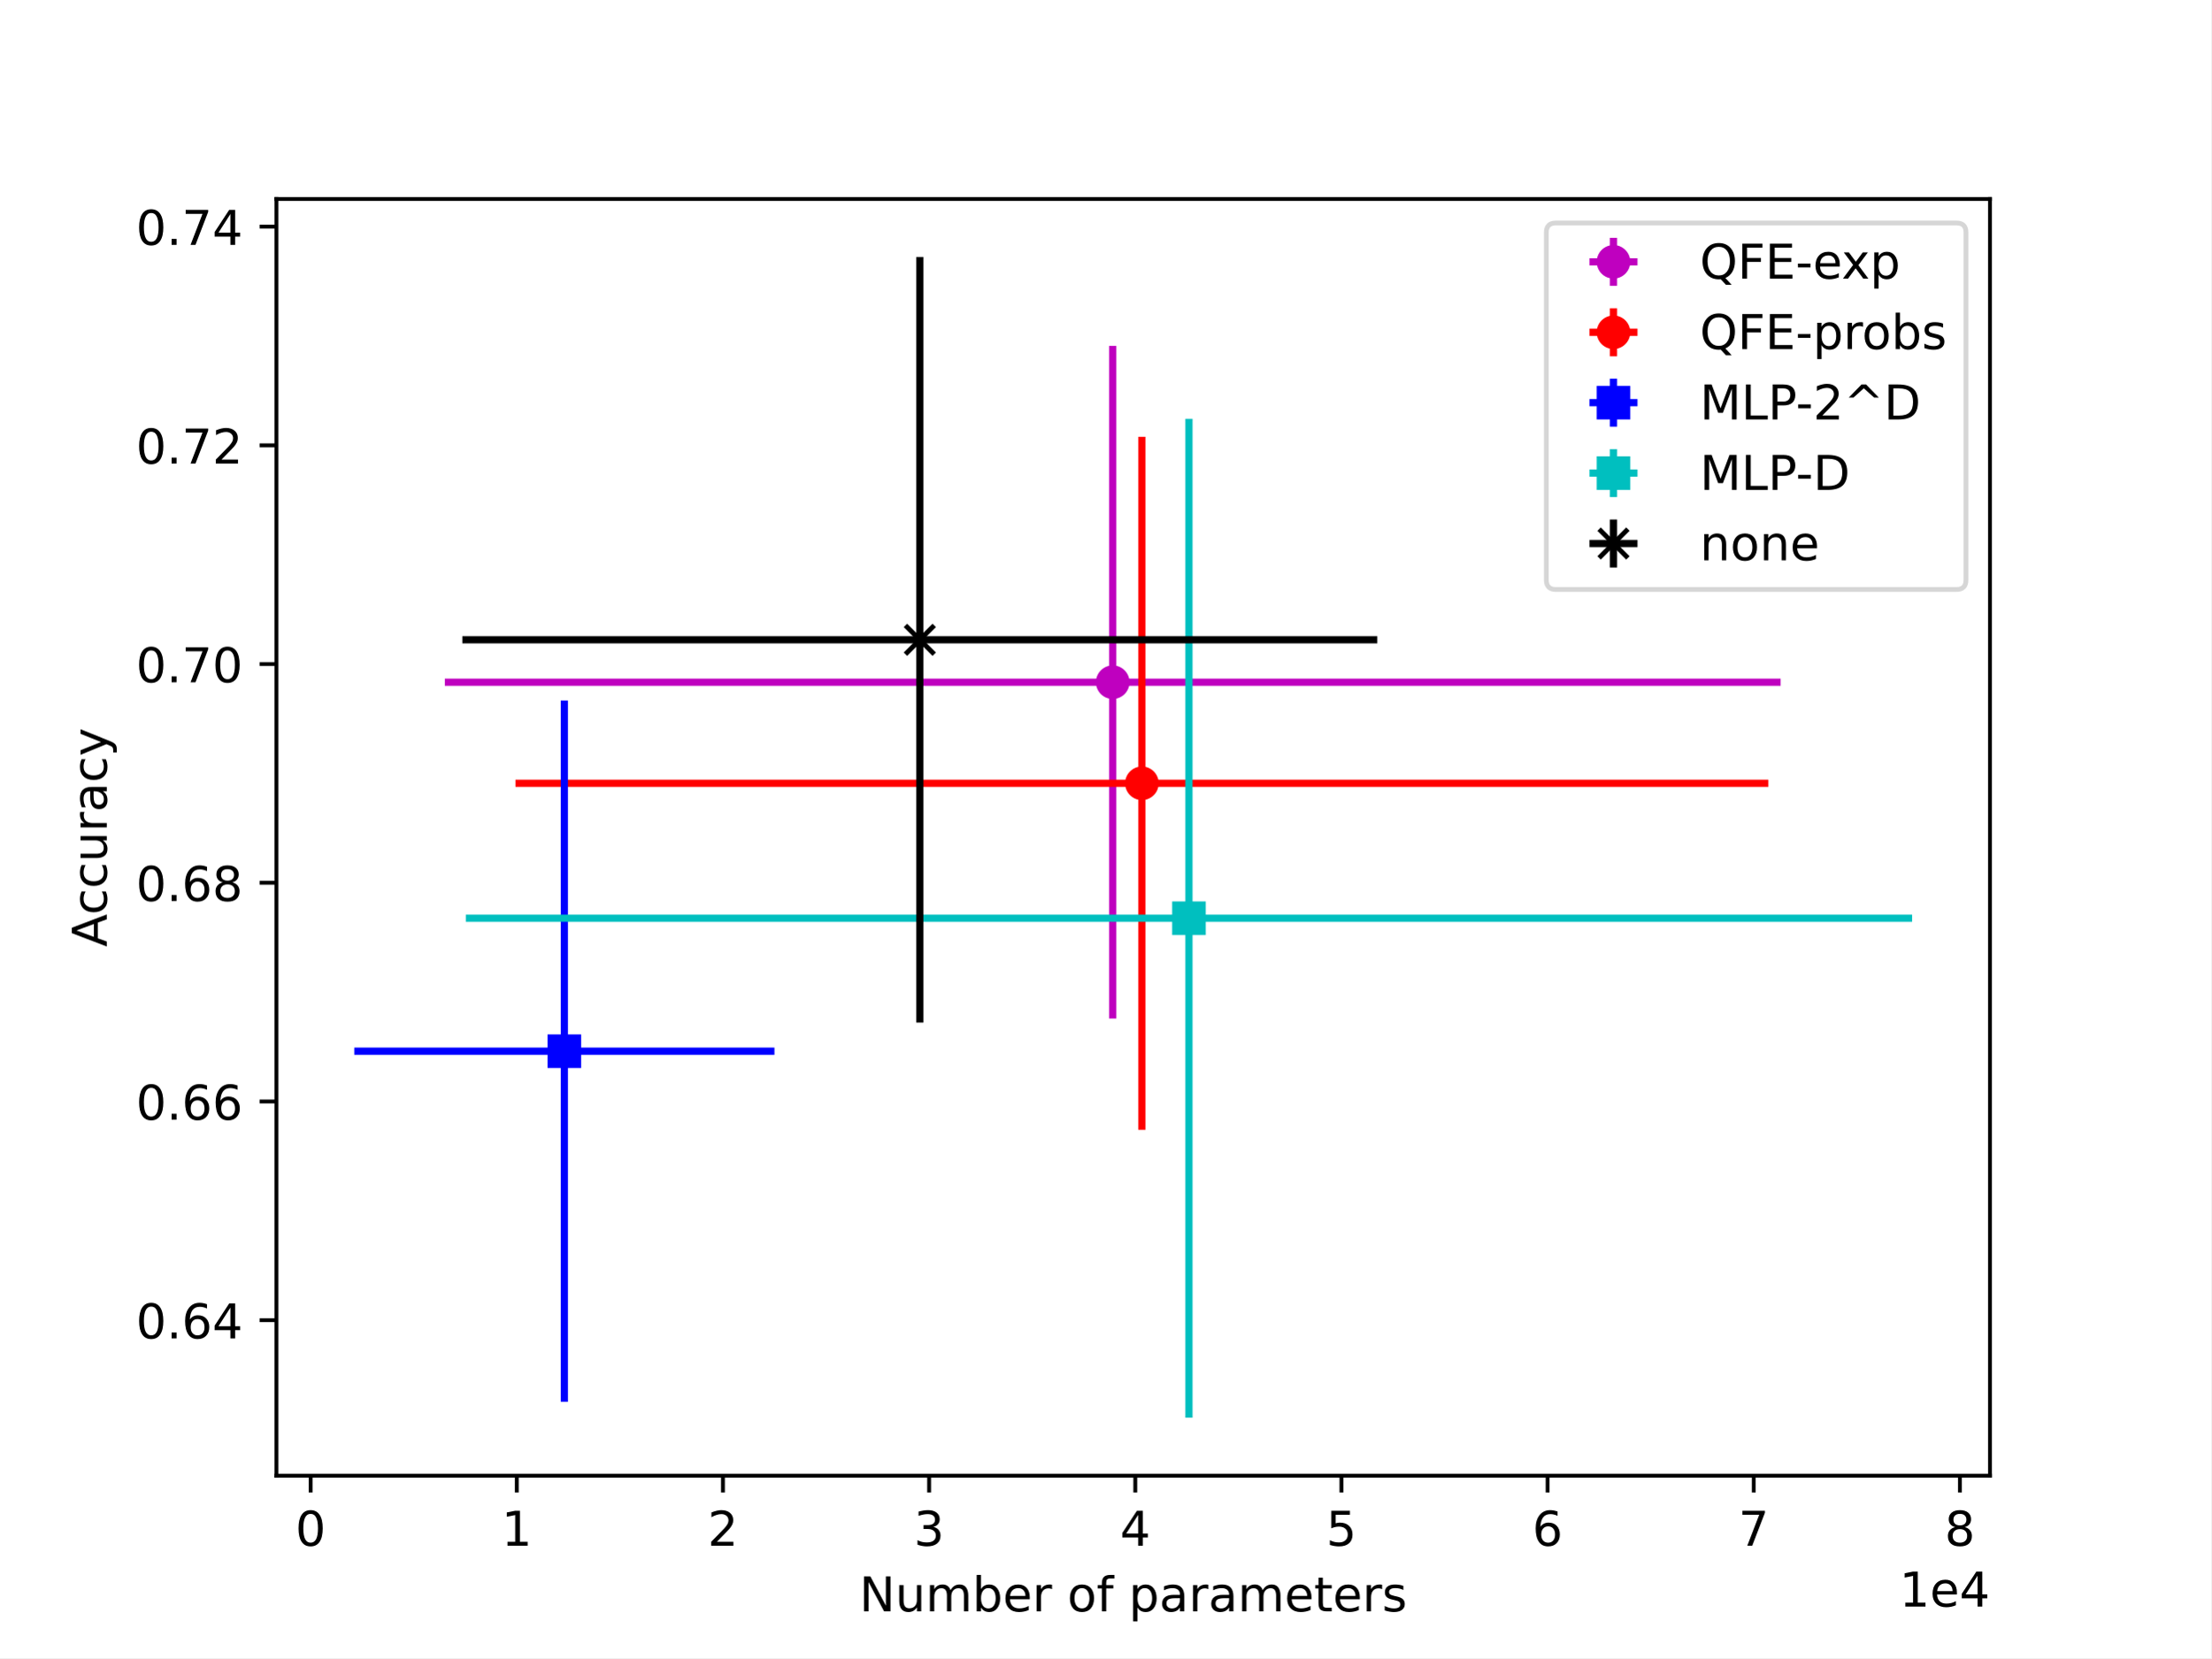
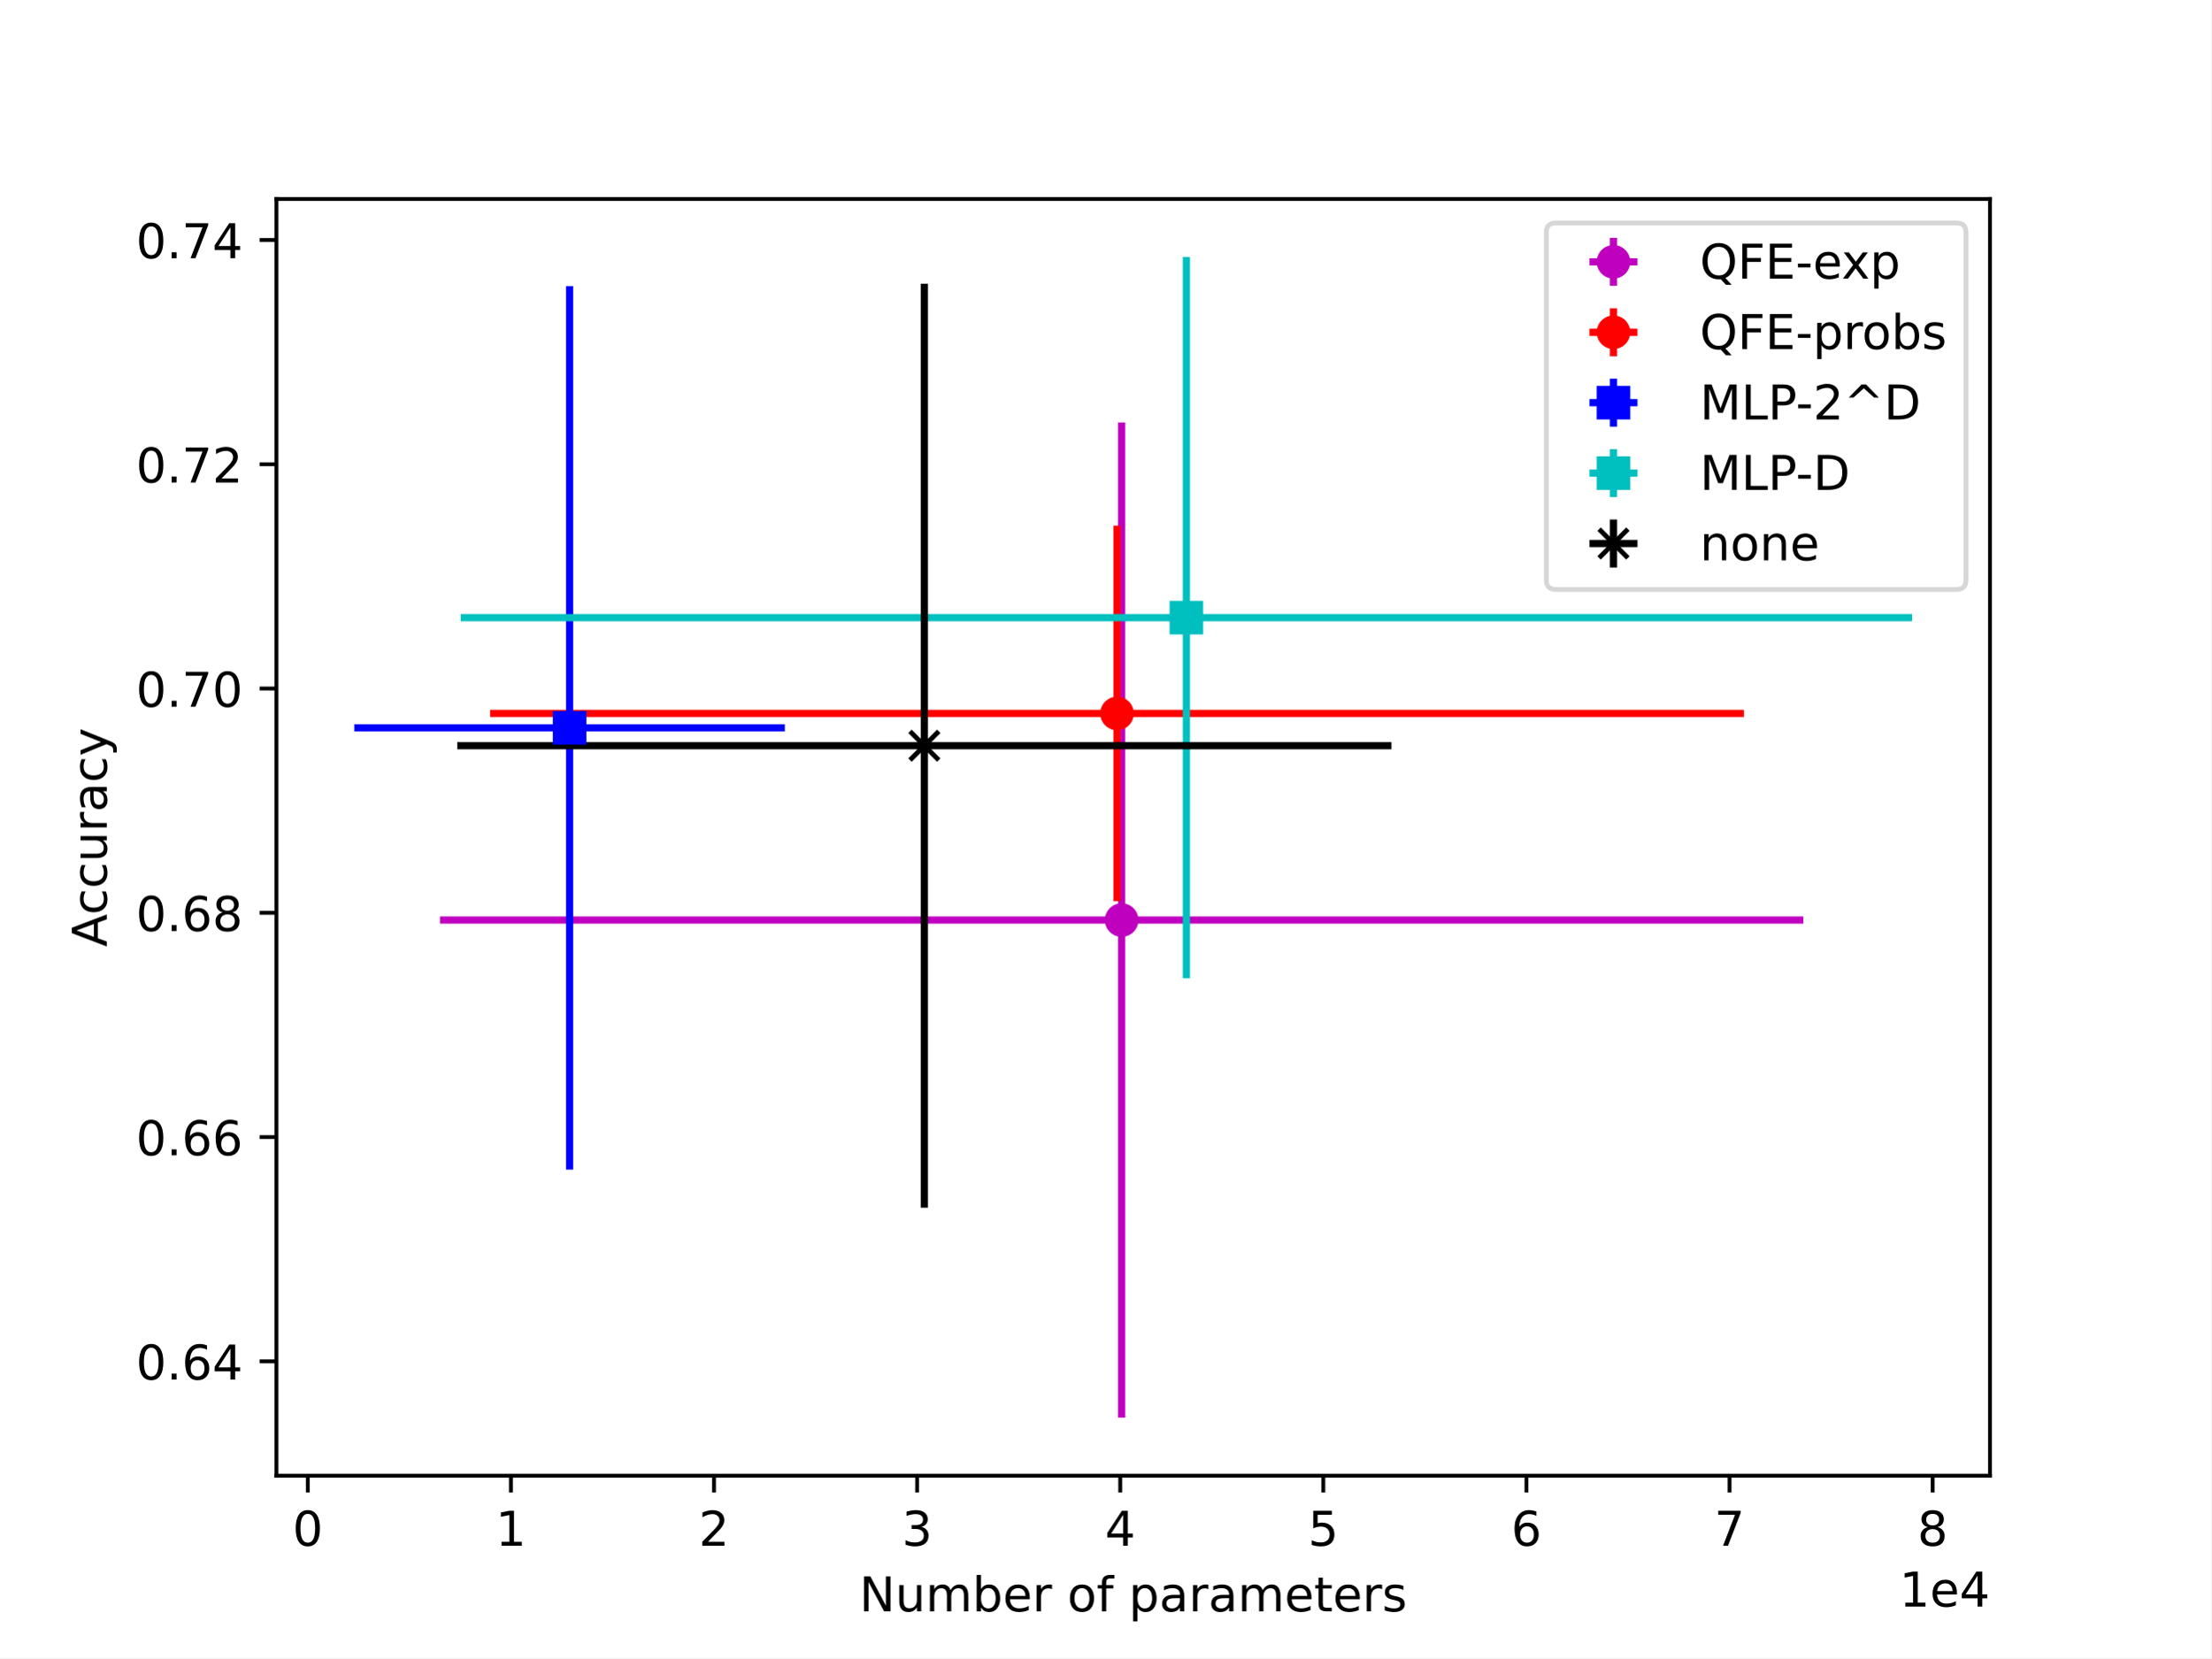
<svg xmlns="http://www.w3.org/2000/svg" xmlns:xlink="http://www.w3.org/1999/xlink" width="460.8pt" height="345.6pt" viewBox="0 0 460.8 345.6" version="1.1">
  <defs>
    <style type="text/css">*{stroke-linejoin: round; stroke-linecap: butt}</style>
  </defs>
  <g id="figure_1">
    <g id="patch_1">
      <path d="M 0 345.6  L 460.8 345.6  L 460.8 0  L 0 0  z " style="fill: #ffffff" />
    </g>
    <g id="axes_1">
      <g id="patch_2">
        <path d="M 57.6 307.584  L 414.72 307.584  L 414.72 41.472  L 57.6 41.472  z " style="fill: #ffffff" />
      </g>
      <g id="matplotlib.axis_1">
        <g id="xtick_1">
          <g id="line2d_1">
            <defs>
-               <path id="m0b07bc3400" d="M 0 0  L 0 3.5  " style="stroke: #000000; stroke-width: 0.8" />
-             </defs>
-             <g>
-               <use xlink:href="#m0b07bc3400" x="64.733" y="307.584" style="stroke: #000000; stroke-width: 0.8" />
+               <path id="m3c8458f847" d="M 0 0  L 0 3.5  " style="stroke: #000000; stroke-width: 0.8" />
+             </defs>
+             <g>
+               <use xlink:href="#m3c8458f847" x="64.141" y="307.584" style="stroke: #000000; stroke-width: 0.8" />
            </g>
          </g>
          <g id="text_1">
-             <g transform="translate(61.55145 322.1824) scale(0.1 -0.1)">
+             <g transform="translate(60.95977 322.1824) scale(0.1 -0.1)">
              <defs>
                <path id="DejaVuSans-30" d="M 2034 4250  Q 1547 4250 1301 3770  Q 1056 3291 1056 2328  Q 1056 1369 1301 889  Q 1547 409 2034 409  Q 2525 409 2770 889  Q 3016 1369 3016 2328  Q 3016 3291 2770 3770  Q 2525 4250 2034 4250  z M 2034 4750  Q 2819 4750 3233 4129  Q 3647 3509 3647 2328  Q 3647 1150 3233 529  Q 2819 -91 2034 -91  Q 1250 -91 836 529  Q 422 1150 422 2328  Q 422 3509 836 4129  Q 1250 4750 2034 4750  z " transform="scale(0.015625)" />
              </defs>
              <use xlink:href="#DejaVuSans-30" />
            </g>
          </g>
        </g>
        <g id="xtick_2">
          <g id="line2d_2">
            <g>
-               <use xlink:href="#m0b07bc3400" x="107.698" y="307.584" style="stroke: #000000; stroke-width: 0.8" />
+               <use xlink:href="#m3c8458f847" x="106.47" y="307.584" style="stroke: #000000; stroke-width: 0.8" />
            </g>
          </g>
          <g id="text_2">
-             <g transform="translate(104.5167 322.1824) scale(0.1 -0.1)">
+             <g transform="translate(103.289 322.1824) scale(0.1 -0.1)">
              <defs>
                <path id="DejaVuSans-31" d="M 794 531  L 1825 531  L 1825 4091  L 703 3866  L 703 4441  L 1819 4666  L 2450 4666  L 2450 531  L 3481 531  L 3481 0  L 794 0  L 794 531  z " transform="scale(0.015625)" />
              </defs>
              <use xlink:href="#DejaVuSans-31" />
            </g>
          </g>
        </g>
        <g id="xtick_3">
          <g id="line2d_3">
            <g>
-               <use xlink:href="#m0b07bc3400" x="150.663" y="307.584" style="stroke: #000000; stroke-width: 0.8" />
+               <use xlink:href="#m3c8458f847" x="148.8" y="307.584" style="stroke: #000000; stroke-width: 0.8" />
            </g>
          </g>
          <g id="text_3">
-             <g transform="translate(147.4819 322.1824) scale(0.1 -0.1)">
+             <g transform="translate(145.6183 322.1824) scale(0.1 -0.1)">
              <defs>
                <path id="DejaVuSans-32" d="M 1228 531  L 3431 531  L 3431 0  L 469 0  L 469 531  Q 828 903 1448 1529  Q 2069 2156 2228 2338  Q 2531 2678 2651 2914  Q 2772 3150 2772 3378  Q 2772 3750 2511 3984  Q 2250 4219 1831 4219  Q 1534 4219 1204 4116  Q 875 4013 500 3803  L 500 4441  Q 881 4594 1212 4672  Q 1544 4750 1819 4750  Q 2544 4750 2975 4387  Q 3406 4025 3406 3419  Q 3406 3131 3298 2873  Q 3191 2616 2906 2266  Q 2828 2175 2409 1742  Q 1991 1309 1228 531  z " transform="scale(0.015625)" />
              </defs>
              <use xlink:href="#DejaVuSans-32" />
            </g>
          </g>
        </g>
        <g id="xtick_4">
          <g id="line2d_4">
            <g>
-               <use xlink:href="#m0b07bc3400" x="193.628" y="307.584" style="stroke: #000000; stroke-width: 0.8" />
+               <use xlink:href="#m3c8458f847" x="191.129" y="307.584" style="stroke: #000000; stroke-width: 0.8" />
            </g>
          </g>
          <g id="text_4">
-             <g transform="translate(190.4471 322.1824) scale(0.1 -0.1)">
+             <g transform="translate(187.9476 322.1824) scale(0.1 -0.1)">
              <defs>
                <path id="DejaVuSans-33" d="M 2597 2516  Q 3050 2419 3304 2112  Q 3559 1806 3559 1356  Q 3559 666 3084 287  Q 2609 -91 1734 -91  Q 1441 -91 1130 -33  Q 819 25 488 141  L 488 750  Q 750 597 1062 519  Q 1375 441 1716 441  Q 2309 441 2620 675  Q 2931 909 2931 1356  Q 2931 1769 2642 2001  Q 2353 2234 1838 2234  L 1294 2234  L 1294 2753  L 1863 2753  Q 2328 2753 2575 2939  Q 2822 3125 2822 3475  Q 2822 3834 2567 4026  Q 2313 4219 1838 4219  Q 1578 4219 1281 4162  Q 984 4106 628 3988  L 628 4550  Q 988 4650 1302 4700  Q 1616 4750 1894 4750  Q 2613 4750 3031 4423  Q 3450 4097 3450 3541  Q 3450 3153 3228 2886  Q 3006 2619 2597 2516  z " transform="scale(0.015625)" />
              </defs>
              <use xlink:href="#DejaVuSans-33" />
            </g>
          </g>
        </g>
        <g id="xtick_5">
          <g id="line2d_5">
            <g>
-               <use xlink:href="#m0b07bc3400" x="236.594" y="307.584" style="stroke: #000000; stroke-width: 0.8" />
+               <use xlink:href="#m3c8458f847" x="233.458" y="307.584" style="stroke: #000000; stroke-width: 0.8" />
            </g>
          </g>
          <g id="text_5">
-             <g transform="translate(233.4123 322.1824) scale(0.1 -0.1)">
+             <g transform="translate(230.2769 322.1824) scale(0.1 -0.1)">
              <defs>
                <path id="DejaVuSans-34" d="M 2419 4116  L 825 1625  L 2419 1625  L 2419 4116  z M 2253 4666  L 3047 4666  L 3047 1625  L 3713 1625  L 3713 1100  L 3047 1100  L 3047 0  L 2419 0  L 2419 1100  L 313 1100  L 313 1709  L 2253 4666  z " transform="scale(0.015625)" />
              </defs>
              <use xlink:href="#DejaVuSans-34" />
            </g>
          </g>
        </g>
        <g id="xtick_6">
          <g id="line2d_6">
            <g>
-               <use xlink:href="#m0b07bc3400" x="279.559" y="307.584" style="stroke: #000000; stroke-width: 0.8" />
+               <use xlink:href="#m3c8458f847" x="275.787" y="307.584" style="stroke: #000000; stroke-width: 0.8" />
            </g>
          </g>
          <g id="text_6">
-             <g transform="translate(276.3775 322.1824) scale(0.1 -0.1)">
+             <g transform="translate(272.6061 322.1824) scale(0.1 -0.1)">
              <defs>
                <path id="DejaVuSans-35" d="M 691 4666  L 3169 4666  L 3169 4134  L 1269 4134  L 1269 2991  Q 1406 3038 1543 3061  Q 1681 3084 1819 3084  Q 2600 3084 3056 2656  Q 3513 2228 3513 1497  Q 3513 744 3044 326  Q 2575 -91 1722 -91  Q 1428 -91 1123 -41  Q 819 9 494 109  L 494 744  Q 775 591 1075 516  Q 1375 441 1709 441  Q 2250 441 2565 725  Q 2881 1009 2881 1497  Q 2881 1984 2565 2268  Q 2250 2553 1709 2553  Q 1456 2553 1204 2497  Q 953 2441 691 2322  L 691 4666  z " transform="scale(0.015625)" />
              </defs>
              <use xlink:href="#DejaVuSans-35" />
            </g>
          </g>
        </g>
        <g id="xtick_7">
          <g id="line2d_7">
            <g>
-               <use xlink:href="#m0b07bc3400" x="322.524" y="307.584" style="stroke: #000000; stroke-width: 0.8" />
+               <use xlink:href="#m3c8458f847" x="318.117" y="307.584" style="stroke: #000000; stroke-width: 0.8" />
            </g>
          </g>
          <g id="text_7">
-             <g transform="translate(319.3427 322.1824) scale(0.1 -0.1)">
+             <g transform="translate(314.9354 322.1824) scale(0.1 -0.1)">
              <defs>
                <path id="DejaVuSans-36" d="M 2113 2584  Q 1688 2584 1439 2293  Q 1191 2003 1191 1497  Q 1191 994 1439 701  Q 1688 409 2113 409  Q 2538 409 2786 701  Q 3034 994 3034 1497  Q 3034 2003 2786 2293  Q 2538 2584 2113 2584  z M 3366 4563  L 3366 3988  Q 3128 4100 2886 4159  Q 2644 4219 2406 4219  Q 1781 4219 1451 3797  Q 1122 3375 1075 2522  Q 1259 2794 1537 2939  Q 1816 3084 2150 3084  Q 2853 3084 3261 2657  Q 3669 2231 3669 1497  Q 3669 778 3244 343  Q 2819 -91 2113 -91  Q 1303 -91 875 529  Q 447 1150 447 2328  Q 447 3434 972 4092  Q 1497 4750 2381 4750  Q 2619 4750 2861 4703  Q 3103 4656 3366 4563  z " transform="scale(0.015625)" />
              </defs>
              <use xlink:href="#DejaVuSans-36" />
            </g>
          </g>
        </g>
        <g id="xtick_8">
          <g id="line2d_8">
            <g>
-               <use xlink:href="#m0b07bc3400" x="365.489" y="307.584" style="stroke: #000000; stroke-width: 0.8" />
+               <use xlink:href="#m3c8458f847" x="360.446" y="307.584" style="stroke: #000000; stroke-width: 0.8" />
            </g>
          </g>
          <g id="text_8">
-             <g transform="translate(362.3079 322.1824) scale(0.1 -0.1)">
+             <g transform="translate(357.2647 322.1824) scale(0.1 -0.1)">
              <defs>
                <path id="DejaVuSans-37" d="M 525 4666  L 3525 4666  L 3525 4397  L 1831 0  L 1172 0  L 2766 4134  L 525 4134  L 525 4666  z " transform="scale(0.015625)" />
              </defs>
              <use xlink:href="#DejaVuSans-37" />
            </g>
          </g>
        </g>
        <g id="xtick_9">
          <g id="line2d_9">
            <g>
-               <use xlink:href="#m0b07bc3400" x="408.454" y="307.584" style="stroke: #000000; stroke-width: 0.8" />
+               <use xlink:href="#m3c8458f847" x="402.775" y="307.584" style="stroke: #000000; stroke-width: 0.8" />
            </g>
          </g>
          <g id="text_9">
-             <g transform="translate(405.2731 322.1824) scale(0.1 -0.1)">
+             <g transform="translate(399.594 322.1824) scale(0.1 -0.1)">
              <defs>
                <path id="DejaVuSans-38" d="M 2034 2216  Q 1584 2216 1326 1975  Q 1069 1734 1069 1313  Q 1069 891 1326 650  Q 1584 409 2034 409  Q 2484 409 2743 651  Q 3003 894 3003 1313  Q 3003 1734 2745 1975  Q 2488 2216 2034 2216  z M 1403 2484  Q 997 2584 770 2862  Q 544 3141 544 3541  Q 544 4100 942 4425  Q 1341 4750 2034 4750  Q 2731 4750 3128 4425  Q 3525 4100 3525 3541  Q 3525 3141 3298 2862  Q 3072 2584 2669 2484  Q 3125 2378 3379 2068  Q 3634 1759 3634 1313  Q 3634 634 3220 271  Q 2806 -91 2034 -91  Q 1263 -91 848 271  Q 434 634 434 1313  Q 434 1759 690 2068  Q 947 2378 1403 2484  z M 1172 3481  Q 1172 3119 1398 2916  Q 1625 2713 2034 2713  Q 2441 2713 2670 2916  Q 2900 3119 2900 3481  Q 2900 3844 2670 4047  Q 2441 4250 2034 4250  Q 1625 4250 1398 4047  Q 1172 3844 1172 3481  z " transform="scale(0.015625)" />
              </defs>
              <use xlink:href="#DejaVuSans-38" />
            </g>
          </g>
        </g>
        <g id="text_10">
          <g transform="translate(179.0748 335.8606) scale(0.1 -0.1)">
            <defs>
              <path id="DejaVuSans-4e" d="M 628 4666  L 1478 4666  L 3547 763  L 3547 4666  L 4159 4666  L 4159 0  L 3309 0  L 1241 3903  L 1241 0  L 628 0  L 628 4666  z " transform="scale(0.015625)" />
              <path id="DejaVuSans-75" d="M 544 1381  L 544 3500  L 1119 3500  L 1119 1403  Q 1119 906 1312 657  Q 1506 409 1894 409  Q 2359 409 2629 706  Q 2900 1003 2900 1516  L 2900 3500  L 3475 3500  L 3475 0  L 2900 0  L 2900 538  Q 2691 219 2414 64  Q 2138 -91 1772 -91  Q 1169 -91 856 284  Q 544 659 544 1381  z M 1991 3584  L 1991 3584  z " transform="scale(0.015625)" />
              <path id="DejaVuSans-6d" d="M 3328 2828  Q 3544 3216 3844 3400  Q 4144 3584 4550 3584  Q 5097 3584 5394 3201  Q 5691 2819 5691 2113  L 5691 0  L 5113 0  L 5113 2094  Q 5113 2597 4934 2840  Q 4756 3084 4391 3084  Q 3944 3084 3684 2787  Q 3425 2491 3425 1978  L 3425 0  L 2847 0  L 2847 2094  Q 2847 2600 2669 2842  Q 2491 3084 2119 3084  Q 1678 3084 1418 2786  Q 1159 2488 1159 1978  L 1159 0  L 581 0  L 581 3500  L 1159 3500  L 1159 2956  Q 1356 3278 1631 3431  Q 1906 3584 2284 3584  Q 2666 3584 2933 3390  Q 3200 3197 3328 2828  z " transform="scale(0.015625)" />
              <path id="DejaVuSans-62" d="M 3116 1747  Q 3116 2381 2855 2742  Q 2594 3103 2138 3103  Q 1681 3103 1420 2742  Q 1159 2381 1159 1747  Q 1159 1113 1420 752  Q 1681 391 2138 391  Q 2594 391 2855 752  Q 3116 1113 3116 1747  z M 1159 2969  Q 1341 3281 1617 3432  Q 1894 3584 2278 3584  Q 2916 3584 3314 3078  Q 3713 2572 3713 1747  Q 3713 922 3314 415  Q 2916 -91 2278 -91  Q 1894 -91 1617 61  Q 1341 213 1159 525  L 1159 0  L 581 0  L 581 4863  L 1159 4863  L 1159 2969  z " transform="scale(0.015625)" />
              <path id="DejaVuSans-65" d="M 3597 1894  L 3597 1613  L 953 1613  Q 991 1019 1311 708  Q 1631 397 2203 397  Q 2534 397 2845 478  Q 3156 559 3463 722  L 3463 178  Q 3153 47 2828 -22  Q 2503 -91 2169 -91  Q 1331 -91 842 396  Q 353 884 353 1716  Q 353 2575 817 3079  Q 1281 3584 2069 3584  Q 2775 3584 3186 3129  Q 3597 2675 3597 1894  z M 3022 2063  Q 3016 2534 2758 2815  Q 2500 3097 2075 3097  Q 1594 3097 1305 2825  Q 1016 2553 972 2059  L 3022 2063  z " transform="scale(0.015625)" />
              <path id="DejaVuSans-72" d="M 2631 2963  Q 2534 3019 2420 3045  Q 2306 3072 2169 3072  Q 1681 3072 1420 2755  Q 1159 2438 1159 1844  L 1159 0  L 581 0  L 581 3500  L 1159 3500  L 1159 2956  Q 1341 3275 1631 3429  Q 1922 3584 2338 3584  Q 2397 3584 2469 3576  Q 2541 3569 2628 3553  L 2631 2963  z " transform="scale(0.015625)" />
              <path id="DejaVuSans-20" transform="scale(0.015625)" />
              <path id="DejaVuSans-6f" d="M 1959 3097  Q 1497 3097 1228 2736  Q 959 2375 959 1747  Q 959 1119 1226 758  Q 1494 397 1959 397  Q 2419 397 2687 759  Q 2956 1122 2956 1747  Q 2956 2369 2687 2733  Q 2419 3097 1959 3097  z M 1959 3584  Q 2709 3584 3137 3096  Q 3566 2609 3566 1747  Q 3566 888 3137 398  Q 2709 -91 1959 -91  Q 1206 -91 779 398  Q 353 888 353 1747  Q 353 2609 779 3096  Q 1206 3584 1959 3584  z " transform="scale(0.015625)" />
              <path id="DejaVuSans-66" d="M 2375 4863  L 2375 4384  L 1825 4384  Q 1516 4384 1395 4259  Q 1275 4134 1275 3809  L 1275 3500  L 2222 3500  L 2222 3053  L 1275 3053  L 1275 0  L 697 0  L 697 3053  L 147 3053  L 147 3500  L 697 3500  L 697 3744  Q 697 4328 969 4595  Q 1241 4863 1831 4863  L 2375 4863  z " transform="scale(0.015625)" />
              <path id="DejaVuSans-70" d="M 1159 525  L 1159 -1331  L 581 -1331  L 581 3500  L 1159 3500  L 1159 2969  Q 1341 3281 1617 3432  Q 1894 3584 2278 3584  Q 2916 3584 3314 3078  Q 3713 2572 3713 1747  Q 3713 922 3314 415  Q 2916 -91 2278 -91  Q 1894 -91 1617 61  Q 1341 213 1159 525  z M 3116 1747  Q 3116 2381 2855 2742  Q 2594 3103 2138 3103  Q 1681 3103 1420 2742  Q 1159 2381 1159 1747  Q 1159 1113 1420 752  Q 1681 391 2138 391  Q 2594 391 2855 752  Q 3116 1113 3116 1747  z " transform="scale(0.015625)" />
              <path id="DejaVuSans-61" d="M 2194 1759  Q 1497 1759 1228 1600  Q 959 1441 959 1056  Q 959 750 1161 570  Q 1363 391 1709 391  Q 2188 391 2477 730  Q 2766 1069 2766 1631  L 2766 1759  L 2194 1759  z M 3341 1997  L 3341 0  L 2766 0  L 2766 531  Q 2569 213 2275 61  Q 1981 -91 1556 -91  Q 1019 -91 701 211  Q 384 513 384 1019  Q 384 1609 779 1909  Q 1175 2209 1959 2209  L 2766 2209  L 2766 2266  Q 2766 2663 2505 2880  Q 2244 3097 1772 3097  Q 1472 3097 1187 3025  Q 903 2953 641 2809  L 641 3341  Q 956 3463 1253 3523  Q 1550 3584 1831 3584  Q 2591 3584 2966 3190  Q 3341 2797 3341 1997  z " transform="scale(0.015625)" />
              <path id="DejaVuSans-74" d="M 1172 4494  L 1172 3500  L 2356 3500  L 2356 3053  L 1172 3053  L 1172 1153  Q 1172 725 1289 603  Q 1406 481 1766 481  L 2356 481  L 2356 0  L 1766 0  Q 1100 0 847 248  Q 594 497 594 1153  L 594 3053  L 172 3053  L 172 3500  L 594 3500  L 594 4494  L 1172 4494  z " transform="scale(0.015625)" />
              <path id="DejaVuSans-73" d="M 2834 3397  L 2834 2853  Q 2591 2978 2328 3040  Q 2066 3103 1784 3103  Q 1356 3103 1142 2972  Q 928 2841 928 2578  Q 928 2378 1081 2264  Q 1234 2150 1697 2047  L 1894 2003  Q 2506 1872 2764 1633  Q 3022 1394 3022 966  Q 3022 478 2636 193  Q 2250 -91 1575 -91  Q 1294 -91 989 -36  Q 684 19 347 128  L 347 722  Q 666 556 975 473  Q 1284 391 1588 391  Q 1994 391 2212 530  Q 2431 669 2431 922  Q 2431 1156 2273 1281  Q 2116 1406 1581 1522  L 1381 1569  Q 847 1681 609 1914  Q 372 2147 372 2553  Q 372 3047 722 3315  Q 1072 3584 1716 3584  Q 2034 3584 2315 3537  Q 2597 3491 2834 3397  z " transform="scale(0.015625)" />
            </defs>
            <use xlink:href="#DejaVuSans-4e" />
            <use xlink:href="#DejaVuSans-75" x="74.805" />
            <use xlink:href="#DejaVuSans-6d" x="138.184" />
            <use xlink:href="#DejaVuSans-62" x="235.596" />
            <use xlink:href="#DejaVuSans-65" x="299.072" />
            <use xlink:href="#DejaVuSans-72" x="360.596" />
            <use xlink:href="#DejaVuSans-20" x="401.709" />
            <use xlink:href="#DejaVuSans-6f" x="433.496" />
            <use xlink:href="#DejaVuSans-66" x="494.678" />
            <use xlink:href="#DejaVuSans-20" x="529.883" />
            <use xlink:href="#DejaVuSans-70" x="561.67" />
            <use xlink:href="#DejaVuSans-61" x="625.146" />
            <use xlink:href="#DejaVuSans-72" x="686.426" />
            <use xlink:href="#DejaVuSans-61" x="727.539" />
            <use xlink:href="#DejaVuSans-6d" x="788.818" />
            <use xlink:href="#DejaVuSans-65" x="886.23" />
            <use xlink:href="#DejaVuSans-74" x="947.754" />
            <use xlink:href="#DejaVuSans-65" x="986.963" />
            <use xlink:href="#DejaVuSans-72" x="1048.486" />
            <use xlink:href="#DejaVuSans-73" x="1089.6" />
          </g>
        </g>
        <g id="text_11">
          <g transform="translate(395.8419 334.8606) scale(0.1 -0.1)">
            <use xlink:href="#DejaVuSans-31" />
            <use xlink:href="#DejaVuSans-65" x="63.623" />
            <use xlink:href="#DejaVuSans-34" x="125.146" />
          </g>
        </g>
      </g>
      <g id="matplotlib.axis_2">
        <g id="ytick_1">
          <g id="line2d_10">
            <defs>
-               <path id="md652dad3ca" d="M 0 0  L -3.5 0  " style="stroke: #000000; stroke-width: 0.8" />
-             </defs>
-             <g>
-               <use xlink:href="#md652dad3ca" x="57.6" y="275.172" style="stroke: #000000; stroke-width: 0.8" />
+               <path id="m91fc4d06e7" d="M 0 0  L -3.5 0  " style="stroke: #000000; stroke-width: 0.8" />
+             </defs>
+             <g>
+               <use xlink:href="#m91fc4d06e7" x="57.6" y="283.749" style="stroke: #000000; stroke-width: 0.8" />
            </g>
          </g>
          <g id="text_12">
-             <g transform="translate(28.33438 278.9711) scale(0.1 -0.1)">
+             <g transform="translate(28.33438 287.5482) scale(0.1 -0.1)">
              <defs>
                <path id="DejaVuSans-2e" d="M 684 794  L 1344 794  L 1344 0  L 684 0  L 684 794  z " transform="scale(0.015625)" />
              </defs>
              <use xlink:href="#DejaVuSans-30" />
              <use xlink:href="#DejaVuSans-2e" x="63.623" />
              <use xlink:href="#DejaVuSans-36" x="95.41" />
              <use xlink:href="#DejaVuSans-34" x="159.033" />
            </g>
          </g>
        </g>
        <g id="ytick_2">
          <g id="line2d_11">
            <g>
-               <use xlink:href="#md652dad3ca" x="57.6" y="229.584" style="stroke: #000000; stroke-width: 0.8" />
+               <use xlink:href="#m91fc4d06e7" x="57.6" y="237.002" style="stroke: #000000; stroke-width: 0.8" />
            </g>
          </g>
          <g id="text_13">
-             <g transform="translate(28.33438 233.3829) scale(0.1 -0.1)">
+             <g transform="translate(28.33438 240.8015) scale(0.1 -0.1)">
              <use xlink:href="#DejaVuSans-30" />
              <use xlink:href="#DejaVuSans-2e" x="63.623" />
              <use xlink:href="#DejaVuSans-36" x="95.41" />
              <use xlink:href="#DejaVuSans-36" x="159.033" />
            </g>
          </g>
        </g>
        <g id="ytick_3">
          <g id="line2d_12">
            <g>
-               <use xlink:href="#md652dad3ca" x="57.6" y="183.995" style="stroke: #000000; stroke-width: 0.8" />
+               <use xlink:href="#m91fc4d06e7" x="57.6" y="190.256" style="stroke: #000000; stroke-width: 0.8" />
            </g>
          </g>
          <g id="text_14">
-             <g transform="translate(28.33438 187.7946) scale(0.1 -0.1)">
+             <g transform="translate(28.33438 194.0549) scale(0.1 -0.1)">
              <use xlink:href="#DejaVuSans-30" />
              <use xlink:href="#DejaVuSans-2e" x="63.623" />
              <use xlink:href="#DejaVuSans-36" x="95.41" />
              <use xlink:href="#DejaVuSans-38" x="159.033" />
            </g>
          </g>
        </g>
        <g id="ytick_4">
          <g id="line2d_13">
            <g>
-               <use xlink:href="#md652dad3ca" x="57.6" y="138.407" style="stroke: #000000; stroke-width: 0.8" />
+               <use xlink:href="#m91fc4d06e7" x="57.6" y="143.509" style="stroke: #000000; stroke-width: 0.8" />
            </g>
          </g>
          <g id="text_15">
-             <g transform="translate(28.33438 142.2064) scale(0.1 -0.1)">
+             <g transform="translate(28.33438 147.3082) scale(0.1 -0.1)">
              <use xlink:href="#DejaVuSans-30" />
              <use xlink:href="#DejaVuSans-2e" x="63.623" />
              <use xlink:href="#DejaVuSans-37" x="95.41" />
              <use xlink:href="#DejaVuSans-30" x="159.033" />
            </g>
          </g>
        </g>
        <g id="ytick_5">
          <g id="line2d_14">
            <g>
-               <use xlink:href="#md652dad3ca" x="57.6" y="92.819" style="stroke: #000000; stroke-width: 0.8" />
+               <use xlink:href="#m91fc4d06e7" x="57.6" y="96.762" style="stroke: #000000; stroke-width: 0.8" />
            </g>
          </g>
          <g id="text_16">
-             <g transform="translate(28.33438 96.6181) scale(0.1 -0.1)">
+             <g transform="translate(28.33438 100.5616) scale(0.1 -0.1)">
              <use xlink:href="#DejaVuSans-30" />
              <use xlink:href="#DejaVuSans-2e" x="63.623" />
              <use xlink:href="#DejaVuSans-37" x="95.41" />
              <use xlink:href="#DejaVuSans-32" x="159.033" />
            </g>
          </g>
        </g>
        <g id="ytick_6">
          <g id="line2d_15">
            <g>
-               <use xlink:href="#md652dad3ca" x="57.6" y="47.231" style="stroke: #000000; stroke-width: 0.8" />
+               <use xlink:href="#m91fc4d06e7" x="57.6" y="50.016" style="stroke: #000000; stroke-width: 0.8" />
            </g>
          </g>
          <g id="text_17">
-             <g transform="translate(28.33438 51.02984) scale(0.1 -0.1)">
+             <g transform="translate(28.33438 53.8149) scale(0.1 -0.1)">
              <use xlink:href="#DejaVuSans-30" />
              <use xlink:href="#DejaVuSans-2e" x="63.623" />
              <use xlink:href="#DejaVuSans-37" x="95.41" />
              <use xlink:href="#DejaVuSans-34" x="159.033" />
            </g>
          </g>
        </g>
        <g id="text_18">
          <g transform="translate(22.25469 197.3561) rotate(-90) scale(0.1 -0.1)">
            <defs>
              <path id="DejaVuSans-41" d="M 2188 4044  L 1331 1722  L 3047 1722  L 2188 4044  z M 1831 4666  L 2547 4666  L 4325 0  L 3669 0  L 3244 1197  L 1141 1197  L 716 0  L 50 0  L 1831 4666  z " transform="scale(0.015625)" />
              <path id="DejaVuSans-63" d="M 3122 3366  L 3122 2828  Q 2878 2963 2633 3030  Q 2388 3097 2138 3097  Q 1578 3097 1268 2742  Q 959 2388 959 1747  Q 959 1106 1268 751  Q 1578 397 2138 397  Q 2388 397 2633 464  Q 2878 531 3122 666  L 3122 134  Q 2881 22 2623 -34  Q 2366 -91 2075 -91  Q 1284 -91 818 406  Q 353 903 353 1747  Q 353 2603 823 3093  Q 1294 3584 2113 3584  Q 2378 3584 2631 3529  Q 2884 3475 3122 3366  z " transform="scale(0.015625)" />
              <path id="DejaVuSans-79" d="M 2059 -325  Q 1816 -950 1584 -1140  Q 1353 -1331 966 -1331  L 506 -1331  L 506 -850  L 844 -850  Q 1081 -850 1212 -737  Q 1344 -625 1503 -206  L 1606 56  L 191 3500  L 800 3500  L 1894 763  L 2988 3500  L 3597 3500  L 2059 -325  z " transform="scale(0.015625)" />
            </defs>
            <use xlink:href="#DejaVuSans-41" />
            <use xlink:href="#DejaVuSans-63" x="66.658" />
            <use xlink:href="#DejaVuSans-63" x="121.639" />
            <use xlink:href="#DejaVuSans-75" x="176.619" />
            <use xlink:href="#DejaVuSans-72" x="239.998" />
            <use xlink:href="#DejaVuSans-61" x="281.111" />
            <use xlink:href="#DejaVuSans-63" x="342.391" />
            <use xlink:href="#DejaVuSans-79" x="397.371" />
          </g>
        </g>
      </g>
      <g id="LineCollection_1">
-         <path d="M 92.701 142.192  L 371.088 142.192  " clip-path="url(#pde59730a2a)" style="fill: none; stroke: #bf00bf; stroke-width: 1.5" />
+         <path d="M 91.696 191.77  L 375.814 191.77  " clip-path="url(#p00e2885426)" style="fill: none; stroke: #bf00bf; stroke-width: 1.5" />
      </g>
      <g id="LineCollection_2">
-         <path d="M 231.895 212.288  L 231.895 72.096  " clip-path="url(#pde59730a2a)" style="fill: none; stroke: #bf00bf; stroke-width: 1.5" />
+         <path d="M 233.755 295.488  L 233.755 88.052  " clip-path="url(#p00e2885426)" style="fill: none; stroke: #bf00bf; stroke-width: 1.5" />
      </g>
      <g id="LineCollection_3">
-         <path d="M 107.421 163.261  L 368.529 163.261  " clip-path="url(#pde59730a2a)" style="fill: none; stroke: #ff0000; stroke-width: 1.5" />
+         <path d="M 102.142 148.702  L 363.441 148.702  " clip-path="url(#p00e2885426)" style="fill: none; stroke: #ff0000; stroke-width: 1.5" />
      </g>
      <g id="LineCollection_4">
-         <path d="M 237.975 235.485  L 237.975 91.038  " clip-path="url(#pde59730a2a)" style="fill: none; stroke: #ff0000; stroke-width: 1.5" />
+         <path d="M 232.791 187.842  L 232.791 109.563  " clip-path="url(#p00e2885426)" style="fill: none; stroke: #ff0000; stroke-width: 1.5" />
      </g>
      <g id="LineCollection_5">
-         <path d="M 73.833 219.102  L 161.392 219.102  " clip-path="url(#pde59730a2a)" style="fill: none; stroke: #0000ff; stroke-width: 1.5" />
+         <path d="M 73.833 151.705  L 163.562 151.705  " clip-path="url(#p00e2885426)" style="fill: none; stroke: #0000ff; stroke-width: 1.5" />
      </g>
      <g id="LineCollection_6">
-         <path d="M 117.612 292.182  L 117.612 146.023  " clip-path="url(#pde59730a2a)" style="fill: none; stroke: #0000ff; stroke-width: 1.5" />
+         <path d="M 118.698 243.78  L 118.698 59.63  " clip-path="url(#p00e2885426)" style="fill: none; stroke: #0000ff; stroke-width: 1.5" />
      </g>
      <g id="LineCollection_7">
-         <path d="M 97.077 191.389  L 398.487 191.389  " clip-path="url(#pde59730a2a)" style="fill: none; stroke: #00bfbf; stroke-width: 1.5" />
+         <path d="M 96.006 128.736  L 398.487 128.736  " clip-path="url(#p00e2885426)" style="fill: none; stroke: #00bfbf; stroke-width: 1.5" />
      </g>
      <g id="LineCollection_8">
-         <path d="M 247.782 295.488  L 247.782 87.29  " clip-path="url(#pde59730a2a)" style="fill: none; stroke: #00bfbf; stroke-width: 1.5" />
+         <path d="M 247.247 203.904  L 247.247 53.568  " clip-path="url(#p00e2885426)" style="fill: none; stroke: #00bfbf; stroke-width: 1.5" />
      </g>
      <g id="LineCollection_9">
-         <path d="M 96.35 133.352  L 287.034 133.352  " clip-path="url(#pde59730a2a)" style="fill: none; stroke: #000000; stroke-width: 1.5" />
+         <path d="M 95.29 155.426  L 289.986 155.426  " clip-path="url(#p00e2885426)" style="fill: none; stroke: #000000; stroke-width: 1.5" />
      </g>
      <g id="LineCollection_10">
-         <path d="M 191.692 213.135  L 191.692 53.568  " clip-path="url(#pde59730a2a)" style="fill: none; stroke: #000000; stroke-width: 1.5" />
+         <path d="M 192.638 251.721  L 192.638 59.13  " clip-path="url(#p00e2885426)" style="fill: none; stroke: #000000; stroke-width: 1.5" />
      </g>
      <g id="line2d_16">
        <defs>
-           <path id="m159947f647" d="M 0 3  C 0.796 3 1.559 2.684 2.121 2.121  C 2.684 1.559 3 0.796 3 0  C 3 -0.796 2.684 -1.559 2.121 -2.121  C 1.559 -2.684 0.796 -3 0 -3  C -0.796 -3 -1.559 -2.684 -2.121 -2.121  C -2.684 -1.559 -3 -0.796 -3 0  C -3 0.796 -2.684 1.559 -2.121 2.121  C -1.559 2.684 -0.796 3 0 3  z " style="stroke: #bf00bf" />
+           <path id="m67178b3adb" d="M 0 3  C 0.796 3 1.559 2.684 2.121 2.121  C 2.684 1.559 3 0.796 3 0  C 3 -0.796 2.684 -1.559 2.121 -2.121  C 1.559 -2.684 0.796 -3 0 -3  C -0.796 -3 -1.559 -2.684 -2.121 -2.121  C -2.684 -1.559 -3 -0.796 -3 0  C -3 0.796 -2.684 1.559 -2.121 2.121  C -1.559 2.684 -0.796 3 0 3  z " style="stroke: #bf00bf" />
        </defs>
-         <g clip-path="url(#pde59730a2a)">
-           <use xlink:href="#m159947f647" x="231.895" y="142.192" style="fill: #bf00bf; stroke: #bf00bf" />
+         <g clip-path="url(#p00e2885426)">
+           <use xlink:href="#m67178b3adb" x="233.755" y="191.77" style="fill: #bf00bf; stroke: #bf00bf" />
        </g>
      </g>
      <g id="line2d_17">
        <defs>
-           <path id="m18be4b4525" d="M 0 3  C 0.796 3 1.559 2.684 2.121 2.121  C 2.684 1.559 3 0.796 3 0  C 3 -0.796 2.684 -1.559 2.121 -2.121  C 1.559 -2.684 0.796 -3 0 -3  C -0.796 -3 -1.559 -2.684 -2.121 -2.121  C -2.684 -1.559 -3 -0.796 -3 0  C -3 0.796 -2.684 1.559 -2.121 2.121  C -1.559 2.684 -0.796 3 0 3  z " style="stroke: #ff0000" />
+           <path id="ma359f1b61d" d="M 0 3  C 0.796 3 1.559 2.684 2.121 2.121  C 2.684 1.559 3 0.796 3 0  C 3 -0.796 2.684 -1.559 2.121 -2.121  C 1.559 -2.684 0.796 -3 0 -3  C -0.796 -3 -1.559 -2.684 -2.121 -2.121  C -2.684 -1.559 -3 -0.796 -3 0  C -3 0.796 -2.684 1.559 -2.121 2.121  C -1.559 2.684 -0.796 3 0 3  z " style="stroke: #ff0000" />
        </defs>
-         <g clip-path="url(#pde59730a2a)">
-           <use xlink:href="#m18be4b4525" x="237.975" y="163.261" style="fill: #ff0000; stroke: #ff0000" />
+         <g clip-path="url(#p00e2885426)">
+           <use xlink:href="#ma359f1b61d" x="232.791" y="148.702" style="fill: #ff0000; stroke: #ff0000" />
        </g>
      </g>
      <g id="line2d_18">
        <defs>
-           <path id="maf452db5a4" d="M -3 3  L 3 3  L 3 -3  L -3 -3  z " style="stroke: #0000ff; stroke-linejoin: miter" />
+           <path id="mc33c20124d" d="M -3 3  L 3 3  L 3 -3  L -3 -3  z " style="stroke: #0000ff; stroke-linejoin: miter" />
        </defs>
-         <g clip-path="url(#pde59730a2a)">
-           <use xlink:href="#maf452db5a4" x="117.612" y="219.102" style="fill: #0000ff; stroke: #0000ff; stroke-linejoin: miter" />
+         <g clip-path="url(#p00e2885426)">
+           <use xlink:href="#mc33c20124d" x="118.698" y="151.705" style="fill: #0000ff; stroke: #0000ff; stroke-linejoin: miter" />
        </g>
      </g>
      <g id="line2d_19">
        <defs>
-           <path id="mbe56232efc" d="M -3 3  L 3 3  L 3 -3  L -3 -3  z " style="stroke: #00bfbf; stroke-linejoin: miter" />
+           <path id="m1dbe62b29b" d="M -3 3  L 3 3  L 3 -3  L -3 -3  z " style="stroke: #00bfbf; stroke-linejoin: miter" />
        </defs>
-         <g clip-path="url(#pde59730a2a)">
-           <use xlink:href="#mbe56232efc" x="247.782" y="191.389" style="fill: #00bfbf; stroke: #00bfbf; stroke-linejoin: miter" />
+         <g clip-path="url(#p00e2885426)">
+           <use xlink:href="#m1dbe62b29b" x="247.247" y="128.736" style="fill: #00bfbf; stroke: #00bfbf; stroke-linejoin: miter" />
        </g>
      </g>
      <g id="line2d_20">
        <defs>
-           <path id="m9c0ce47482" d="M -3 3  L 3 -3  M -3 -3  L 3 3  " style="stroke: #000000" />
+           <path id="m0c1ce5292c" d="M -3 3  L 3 -3  M -3 -3  L 3 3  " style="stroke: #000000" />
        </defs>
-         <g clip-path="url(#pde59730a2a)">
-           <use xlink:href="#m9c0ce47482" x="191.692" y="133.352" style="stroke: #000000" />
+         <g clip-path="url(#p00e2885426)">
+           <use xlink:href="#m0c1ce5292c" x="192.638" y="155.426" style="stroke: #000000" />
        </g>
      </g>
      <g id="patch_3">
        <path d="M 57.6 307.584  L 57.6 41.472  " style="fill: none; stroke: #000000; stroke-width: 0.8; stroke-linejoin: miter; stroke-linecap: square" />
      </g>
      <g id="patch_4">
        <path d="M 414.72 307.584  L 414.72 41.472  " style="fill: none; stroke: #000000; stroke-width: 0.8; stroke-linejoin: miter; stroke-linecap: square" />
      </g>
      <g id="patch_5">
        <path d="M 57.6 307.584  L 414.72 307.584  " style="fill: none; stroke: #000000; stroke-width: 0.8; stroke-linejoin: miter; stroke-linecap: square" />
      </g>
      <g id="patch_6">
        <path d="M 57.6 41.472  L 414.72 41.472  " style="fill: none; stroke: #000000; stroke-width: 0.8; stroke-linejoin: miter; stroke-linecap: square" />
      </g>
      <g id="legend_1">
        <g id="patch_7">
          <path d="M 324.259 122.863  L 407.72 122.863  Q 409.72 122.863 409.72 120.863  L 409.72 48.472  Q 409.72 46.472 407.72 46.472  L 324.259 46.472  Q 322.259 46.472 322.259 48.472  L 322.259 120.863  Q 322.259 122.863 324.259 122.863  z " style="fill: #ffffff; opacity: 0.8; stroke: #cccccc; stroke-linejoin: miter" />
        </g>
        <g id="LineCollection_11">
          <path d="M 331.259 54.57  L 341.259 54.57  " style="fill: none; stroke: #bf00bf; stroke-width: 1.5" />
        </g>
        <g id="LineCollection_12">
          <path d="M 336.259 59.57  L 336.259 49.57  " style="fill: none; stroke: #bf00bf; stroke-width: 1.5" />
        </g>
        <g id="line2d_21" />
        <g id="line2d_22">
          <g>
-             <use xlink:href="#m159947f647" x="336.259" y="54.57" style="fill: #bf00bf; stroke: #bf00bf" />
+             <use xlink:href="#m67178b3adb" x="336.259" y="54.57" style="fill: #bf00bf; stroke: #bf00bf" />
          </g>
        </g>
        <g id="text_19">
          <g transform="translate(354.2591 58.07044) scale(0.1 -0.1)">
            <defs>
              <path id="DejaVuSans-51" d="M 2522 4238  Q 1834 4238 1429 3725  Q 1025 3213 1025 2328  Q 1025 1447 1429 934  Q 1834 422 2522 422  Q 3209 422 3611 934  Q 4013 1447 4013 2328  Q 4013 3213 3611 3725  Q 3209 4238 2522 4238  z M 3406 84  L 4238 -825  L 3475 -825  L 2784 -78  Q 2681 -84 2626 -87  Q 2572 -91 2522 -91  Q 1538 -91 948 567  Q 359 1225 359 2328  Q 359 3434 948 4092  Q 1538 4750 2522 4750  Q 3503 4750 4090 4092  Q 4678 3434 4678 2328  Q 4678 1516 4351 937  Q 4025 359 3406 84  z " transform="scale(0.015625)" />
              <path id="DejaVuSans-46" d="M 628 4666  L 3309 4666  L 3309 4134  L 1259 4134  L 1259 2759  L 3109 2759  L 3109 2228  L 1259 2228  L 1259 0  L 628 0  L 628 4666  z " transform="scale(0.015625)" />
              <path id="DejaVuSans-45" d="M 628 4666  L 3578 4666  L 3578 4134  L 1259 4134  L 1259 2753  L 3481 2753  L 3481 2222  L 1259 2222  L 1259 531  L 3634 531  L 3634 0  L 628 0  L 628 4666  z " transform="scale(0.015625)" />
              <path id="DejaVuSans-2d" d="M 313 2009  L 1997 2009  L 1997 1497  L 313 1497  L 313 2009  z " transform="scale(0.015625)" />
              <path id="DejaVuSans-78" d="M 3513 3500  L 2247 1797  L 3578 0  L 2900 0  L 1881 1375  L 863 0  L 184 0  L 1544 1831  L 300 3500  L 978 3500  L 1906 2253  L 2834 3500  L 3513 3500  z " transform="scale(0.015625)" />
            </defs>
            <use xlink:href="#DejaVuSans-51" />
            <use xlink:href="#DejaVuSans-46" x="78.711" />
            <use xlink:href="#DejaVuSans-45" x="136.23" />
            <use xlink:href="#DejaVuSans-2d" x="199.414" />
            <use xlink:href="#DejaVuSans-65" x="235.498" />
            <use xlink:href="#DejaVuSans-78" x="295.271" />
            <use xlink:href="#DejaVuSans-70" x="354.451" />
          </g>
        </g>
        <g id="LineCollection_13">
          <path d="M 331.259 69.249  L 341.259 69.249  " style="fill: none; stroke: #ff0000; stroke-width: 1.5" />
        </g>
        <g id="LineCollection_14">
          <path d="M 336.259 74.249  L 336.259 64.249  " style="fill: none; stroke: #ff0000; stroke-width: 1.5" />
        </g>
        <g id="line2d_23" />
        <g id="line2d_24">
          <g>
-             <use xlink:href="#m18be4b4525" x="336.259" y="69.249" style="fill: #ff0000; stroke: #ff0000" />
+             <use xlink:href="#ma359f1b61d" x="336.259" y="69.249" style="fill: #ff0000; stroke: #ff0000" />
          </g>
        </g>
        <g id="text_20">
          <g transform="translate(354.2591 72.74856) scale(0.1 -0.1)">
            <use xlink:href="#DejaVuSans-51" />
            <use xlink:href="#DejaVuSans-46" x="78.711" />
            <use xlink:href="#DejaVuSans-45" x="136.23" />
            <use xlink:href="#DejaVuSans-2d" x="199.414" />
            <use xlink:href="#DejaVuSans-70" x="235.498" />
            <use xlink:href="#DejaVuSans-72" x="298.975" />
            <use xlink:href="#DejaVuSans-6f" x="337.838" />
            <use xlink:href="#DejaVuSans-62" x="399.02" />
            <use xlink:href="#DejaVuSans-73" x="462.496" />
          </g>
        </g>
        <g id="LineCollection_15">
          <path d="M 331.259 83.927  L 341.259 83.927  " style="fill: none; stroke: #0000ff; stroke-width: 1.5" />
        </g>
        <g id="LineCollection_16">
          <path d="M 336.259 88.927  L 336.259 78.927  " style="fill: none; stroke: #0000ff; stroke-width: 1.5" />
        </g>
        <g id="line2d_25" />
        <g id="line2d_26">
          <g>
-             <use xlink:href="#maf452db5a4" x="336.259" y="83.927" style="fill: #0000ff; stroke: #0000ff; stroke-linejoin: miter" />
+             <use xlink:href="#mc33c20124d" x="336.259" y="83.927" style="fill: #0000ff; stroke: #0000ff; stroke-linejoin: miter" />
          </g>
        </g>
        <g id="text_21">
          <g transform="translate(354.2591 87.42669) scale(0.1 -0.1)">
            <defs>
              <path id="DejaVuSans-4d" d="M 628 4666  L 1569 4666  L 2759 1491  L 3956 4666  L 4897 4666  L 4897 0  L 4281 0  L 4281 4097  L 3078 897  L 2444 897  L 1241 4097  L 1241 0  L 628 0  L 628 4666  z " transform="scale(0.015625)" />
              <path id="DejaVuSans-4c" d="M 628 4666  L 1259 4666  L 1259 531  L 3531 531  L 3531 0  L 628 0  L 628 4666  z " transform="scale(0.015625)" />
              <path id="DejaVuSans-50" d="M 1259 4147  L 1259 2394  L 2053 2394  Q 2494 2394 2734 2622  Q 2975 2850 2975 3272  Q 2975 3691 2734 3919  Q 2494 4147 2053 4147  L 1259 4147  z M 628 4666  L 2053 4666  Q 2838 4666 3239 4311  Q 3641 3956 3641 3272  Q 3641 2581 3239 2228  Q 2838 1875 2053 1875  L 1259 1875  L 1259 0  L 628 0  L 628 4666  z " transform="scale(0.015625)" />
              <path id="DejaVuSans-5e" d="M 2988 4666  L 4684 2925  L 4056 2925  L 2681 4159  L 1306 2925  L 678 2925  L 2375 4666  L 2988 4666  z " transform="scale(0.015625)" />
              <path id="DejaVuSans-44" d="M 1259 4147  L 1259 519  L 2022 519  Q 2988 519 3436 956  Q 3884 1394 3884 2338  Q 3884 3275 3436 3711  Q 2988 4147 2022 4147  L 1259 4147  z M 628 4666  L 1925 4666  Q 3281 4666 3915 4102  Q 4550 3538 4550 2338  Q 4550 1131 3912 565  Q 3275 0 1925 0  L 628 0  L 628 4666  z " transform="scale(0.015625)" />
            </defs>
            <use xlink:href="#DejaVuSans-4d" />
            <use xlink:href="#DejaVuSans-4c" x="86.279" />
            <use xlink:href="#DejaVuSans-50" x="141.992" />
            <use xlink:href="#DejaVuSans-2d" x="200.045" />
            <use xlink:href="#DejaVuSans-32" x="236.129" />
            <use xlink:href="#DejaVuSans-5e" x="299.752" />
            <use xlink:href="#DejaVuSans-44" x="383.541" />
          </g>
        </g>
        <g id="LineCollection_17">
          <path d="M 331.259 98.605  L 341.259 98.605  " style="fill: none; stroke: #00bfbf; stroke-width: 1.5" />
        </g>
        <g id="LineCollection_18">
          <path d="M 336.259 103.605  L 336.259 93.605  " style="fill: none; stroke: #00bfbf; stroke-width: 1.5" />
        </g>
        <g id="line2d_27" />
        <g id="line2d_28">
          <g>
-             <use xlink:href="#mbe56232efc" x="336.259" y="98.605" style="fill: #00bfbf; stroke: #00bfbf; stroke-linejoin: miter" />
+             <use xlink:href="#m1dbe62b29b" x="336.259" y="98.605" style="fill: #00bfbf; stroke: #00bfbf; stroke-linejoin: miter" />
          </g>
        </g>
        <g id="text_22">
          <g transform="translate(354.2591 102.1048) scale(0.1 -0.1)">
            <use xlink:href="#DejaVuSans-4d" />
            <use xlink:href="#DejaVuSans-4c" x="86.279" />
            <use xlink:href="#DejaVuSans-50" x="141.992" />
            <use xlink:href="#DejaVuSans-2d" x="200.045" />
            <use xlink:href="#DejaVuSans-44" x="236.129" />
          </g>
        </g>
        <g id="LineCollection_19">
          <path d="M 331.259 113.283  L 341.259 113.283  " style="fill: none; stroke: #000000; stroke-width: 1.5" />
        </g>
        <g id="LineCollection_20">
          <path d="M 336.259 118.283  L 336.259 108.283  " style="fill: none; stroke: #000000; stroke-width: 1.5" />
        </g>
        <g id="line2d_29" />
        <g id="line2d_30">
          <g>
-             <use xlink:href="#m9c0ce47482" x="336.259" y="113.283" style="stroke: #000000" />
+             <use xlink:href="#m0c1ce5292c" x="336.259" y="113.283" style="stroke: #000000" />
          </g>
        </g>
        <g id="text_23">
          <g transform="translate(354.2591 116.7829) scale(0.1 -0.1)">
            <defs>
              <path id="DejaVuSans-6e" d="M 3513 2113  L 3513 0  L 2938 0  L 2938 2094  Q 2938 2591 2744 2837  Q 2550 3084 2163 3084  Q 1697 3084 1428 2787  Q 1159 2491 1159 1978  L 1159 0  L 581 0  L 581 3500  L 1159 3500  L 1159 2956  Q 1366 3272 1645 3428  Q 1925 3584 2291 3584  Q 2894 3584 3203 3211  Q 3513 2838 3513 2113  z " transform="scale(0.015625)" />
            </defs>
            <use xlink:href="#DejaVuSans-6e" />
            <use xlink:href="#DejaVuSans-6f" x="63.379" />
            <use xlink:href="#DejaVuSans-6e" x="124.561" />
            <use xlink:href="#DejaVuSans-65" x="187.939" />
          </g>
        </g>
      </g>
    </g>
  </g>
  <defs>
-     <clipPath id="pde59730a2a">
+     <clipPath id="p00e2885426">
      <rect x="57.6" y="41.472" width="357.12" height="266.112" />
    </clipPath>
  </defs>
</svg>
